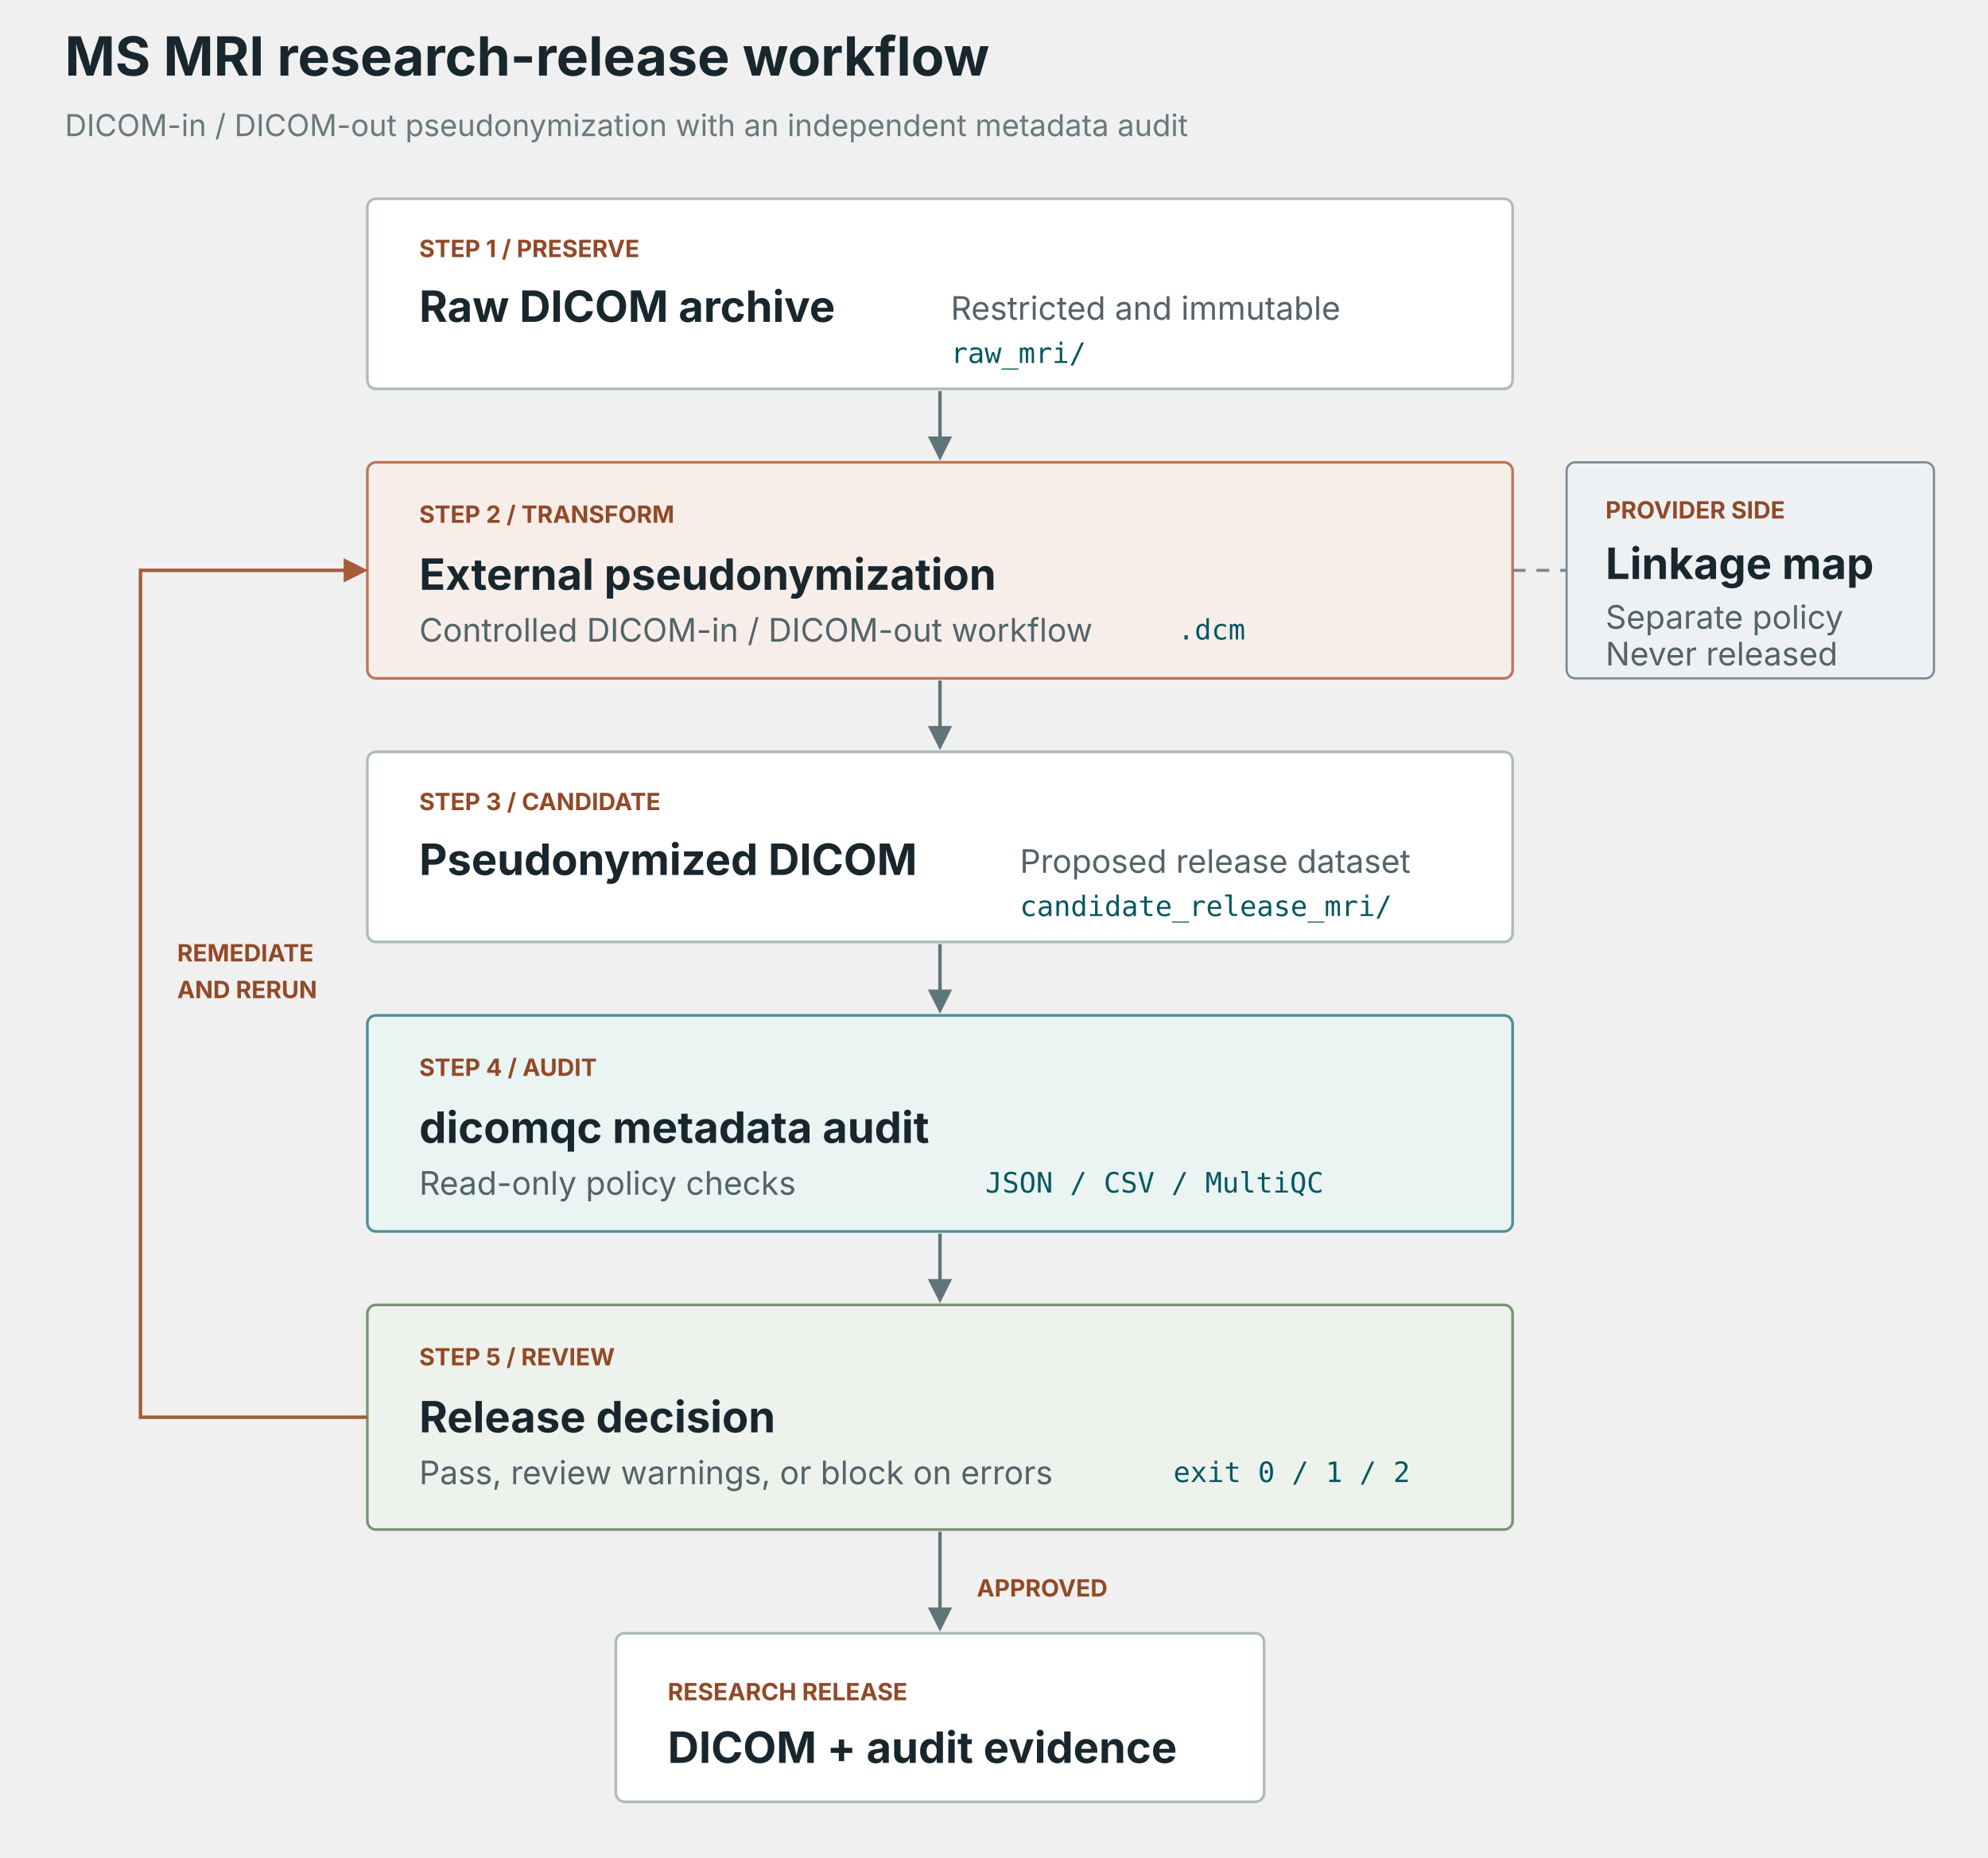
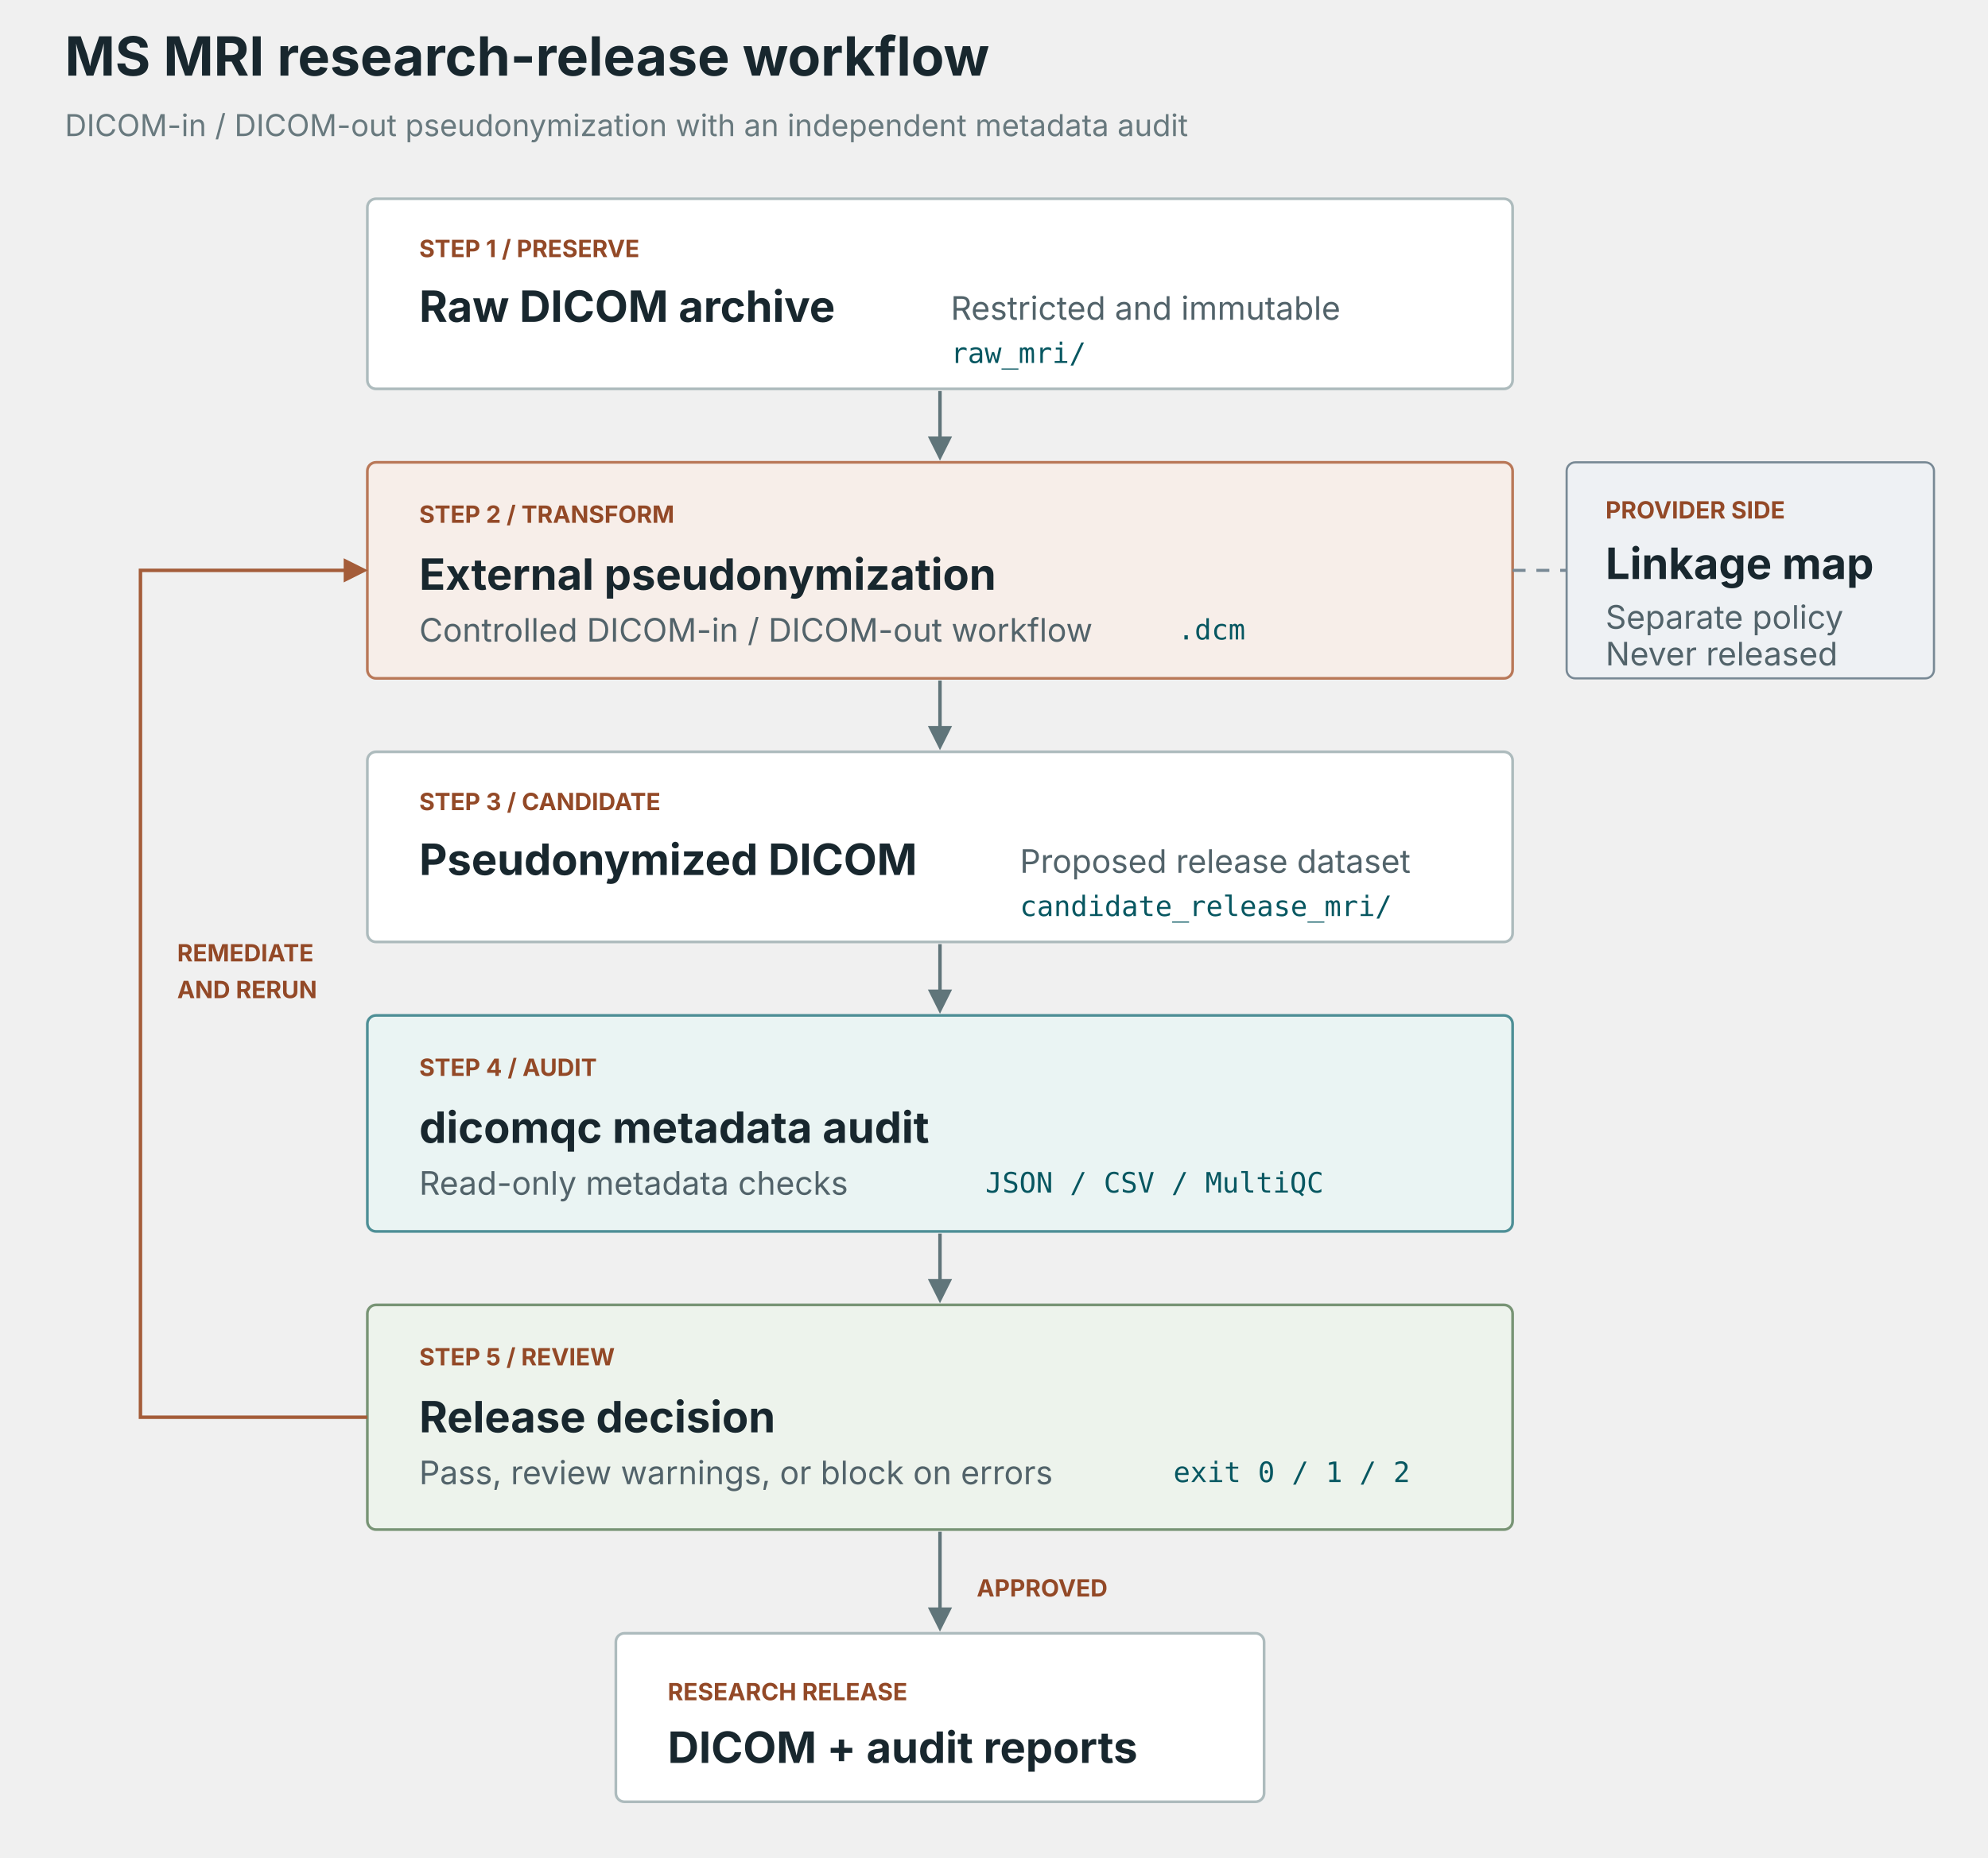
<svg xmlns="http://www.w3.org/2000/svg" viewBox="0 0 920 860" role="img" aria-labelledby="title desc">
  <defs>
    <marker id="arrow" viewBox="0 0 10 10" refX="8" refY="5" markerWidth="7" markerHeight="7" orient="auto-start-reverse">
      <path d="M 0 0 L 10 5 L 0 10 z" class="arrowHead" />
    </marker>
    <marker id="feedbackArrow" viewBox="0 0 10 10" refX="8" refY="5" markerWidth="7" markerHeight="7" orient="auto-start-reverse">
      <path d="M 0 0 L 10 5 L 0 10 z" class="feedbackHead" />
    </marker>
    <style>
      .node { fill: #ffffff; stroke: #adbbbd; stroke-width: 1.25; }
      .transform { fill: #f7eee9; stroke: #b97858; }
      .audit { fill: #eaf4f3; stroke: #4e8f96; }
      .review { fill: #edf3ec; stroke: #789475; }
      .restricted { fill: #eef1f4; stroke: #788995; }
      .flow { fill: none; stroke: #60757a; stroke-width: 1.6; marker-end: url(#arrow); }
      .feedback { fill: none; stroke: #a45c39; stroke-width: 1.6; marker-end: url(#feedbackArrow); }
      .linkage { fill: none; stroke: #788995; stroke-width: 1.4; stroke-dasharray: 6 5; }
      .arrowHead { fill: #60757a; }
      .feedbackHead { fill: #a45c39; }
      .pageTitle { fill: #18272e; font: 700 25px Inter, Arial, sans-serif; letter-spacing: 0; }
      .phase { fill: #934927; font: 700 11px Inter, Arial, sans-serif; letter-spacing: 0; }
      .nodeTitle { fill: #18272e; font: 700 20px Inter, Arial, sans-serif; letter-spacing: 0; }
      .detail { fill: #52636a; font: 15px Inter, Arial, sans-serif; letter-spacing: 0; }
      .code { fill: #075761; font: 13px ui-monospace, SFMono-Regular, Menlo, Consolas, monospace; letter-spacing: 0; }
      .note { fill: #68797e; font: 14px Inter, Arial, sans-serif; letter-spacing: 0; }
      .feedbackText { fill: #934927; font: 700 11px Inter, Arial, sans-serif; letter-spacing: 0; }
      @media (prefers-color-scheme: dark) {
        .node { fill: #192125; stroke: #526166; }
        .transform { fill: #352923; stroke: #d28d6b; }
        .audit { fill: #203436; stroke: #70bdc4; }
        .review { fill: #263126; stroke: #91ae8d; }
        .restricted { fill: #252d33; stroke: #8d9ca6; }
        .flow { stroke: #91a4a7; }
        .feedback { stroke: #e09b78; }
        .linkage { stroke: #8d9ca6; }
        .arrowHead { fill: #91a4a7; }
        .feedbackHead { fill: #e09b78; }
        .pageTitle, .nodeTitle { fill: #edf2f2; }
        .phase, .feedbackText { fill: #e09b78; }
        .detail, .note { fill: #aebbbc; }
        .code { fill: #9bd5d8; }
      }
    </style>
  </defs>
  <text x="30" y="35" class="pageTitle">MS MRI research-release workflow</text>
  <text x="30" y="63" class="note">DICOM-in / DICOM-out pseudonymization with an independent metadata audit</text>
  <rect x="170" y="92" width="530" height="88" rx="4" class="node" />
  <text x="194" y="119" class="phase">STEP 1 / PRESERVE</text>
  <text x="194" y="149" class="nodeTitle">Raw DICOM archive</text>
  <text x="440" y="148" class="detail">Restricted and immutable</text>
  <text x="440" y="168" class="code">raw_mri/</text>
  <line x1="435" y1="181" x2="435" y2="211" class="flow" />
  <rect x="170" y="214" width="530" height="100" rx="4" class="node transform" />
  <text x="194" y="242" class="phase">STEP 2 / TRANSFORM</text>
  <text x="194" y="273" class="nodeTitle">External pseudonymization</text>
  <text x="194" y="297" class="detail">Controlled DICOM-in / DICOM-out workflow</text>
  <text x="545" y="296" class="code">.dcm</text>
  <line x1="700" y1="264" x2="725" y2="264" class="linkage" />
  <rect x="725" y="214" width="170" height="100" rx="4" class="restricted" />
  <text x="743" y="240" class="phase">PROVIDER SIDE</text>
  <text x="743" y="268" class="nodeTitle">Linkage map</text>
  <text x="743" y="291" class="detail">Separate policy</text>
  <text x="743" y="308" class="detail">Never released</text>
  <line x1="435" y1="315" x2="435" y2="345" class="flow" />
  <rect x="170" y="348" width="530" height="88" rx="4" class="node" />
  <text x="194" y="375" class="phase">STEP 3 / CANDIDATE</text>
  <text x="194" y="405" class="nodeTitle">Pseudonymized DICOM</text>
  <text x="472" y="404" class="detail">Proposed release dataset</text>
  <text x="472" y="424" class="code">candidate_release_mri/</text>
  <line x1="435" y1="437" x2="435" y2="467" class="flow" />
  <rect x="170" y="470" width="530" height="100" rx="4" class="node audit" />
  <text x="194" y="498" class="phase">STEP 4 / AUDIT</text>
  <text x="194" y="529" class="nodeTitle">dicomqc metadata audit</text>
-   <text x="194" y="553" class="detail">Read-only policy checks</text>
+   <text x="194" y="553" class="detail">Read-only metadata checks</text>
  <text x="456" y="552" class="code">JSON / CSV / MultiQC</text>
  <line x1="435" y1="571" x2="435" y2="601" class="flow" />
  <rect x="170" y="604" width="530" height="104" rx="4" class="node review" />
  <text x="194" y="632" class="phase">STEP 5 / REVIEW</text>
  <text x="194" y="663" class="nodeTitle">Release decision</text>
  <text x="194" y="687" class="detail">Pass, review warnings, or block on errors</text>
  <text x="543" y="686" class="code">exit 0 / 1 / 2</text>
  <path d="M 170 656 L 65 656 L 65 264 L 168 264" class="feedback" />
  <text x="82" y="445" class="feedbackText">REMEDIATE</text>
  <text x="82" y="462" class="feedbackText">AND RERUN</text>
  <line x1="435" y1="709" x2="435" y2="753" class="flow" />
  <text x="452" y="739" class="phase">APPROVED</text>
  <rect x="285" y="756" width="300" height="78" rx="4" class="node" />
  <text x="309" y="787" class="phase">RESEARCH RELEASE</text>
-   <text x="309" y="816" class="nodeTitle">DICOM + audit evidence</text>
+   <text x="309" y="816" class="nodeTitle">DICOM + audit reports</text>
</svg>
